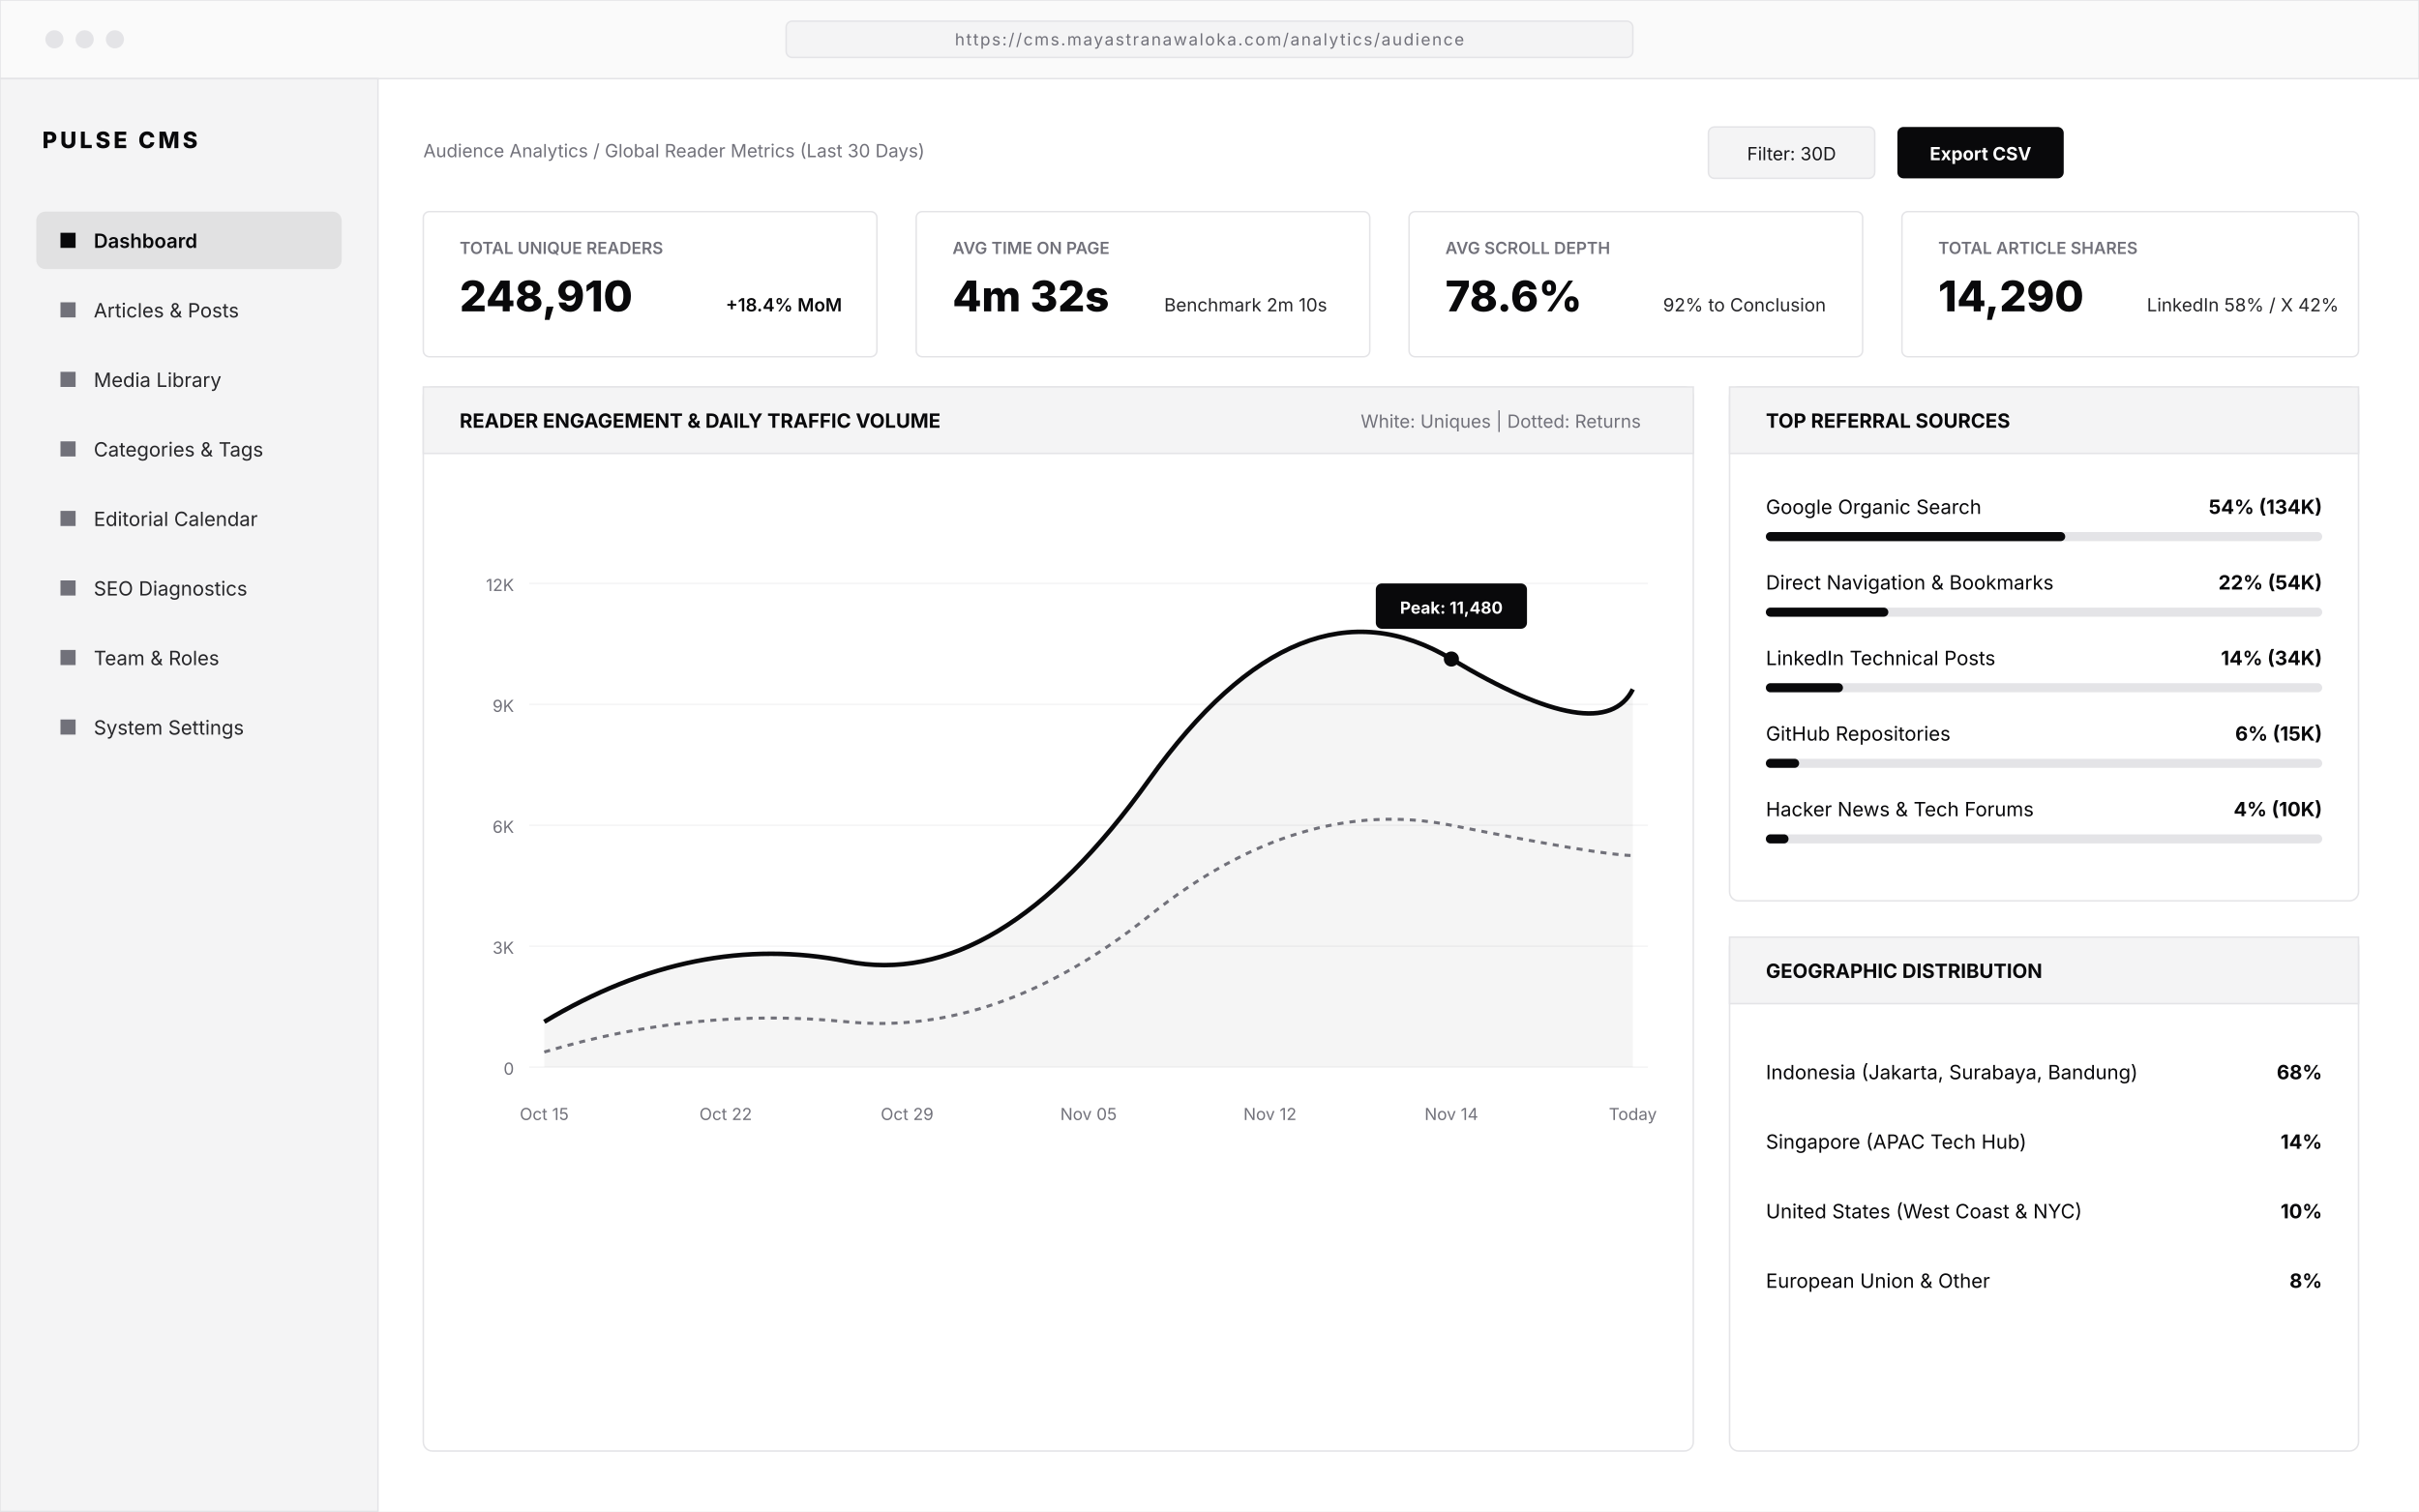
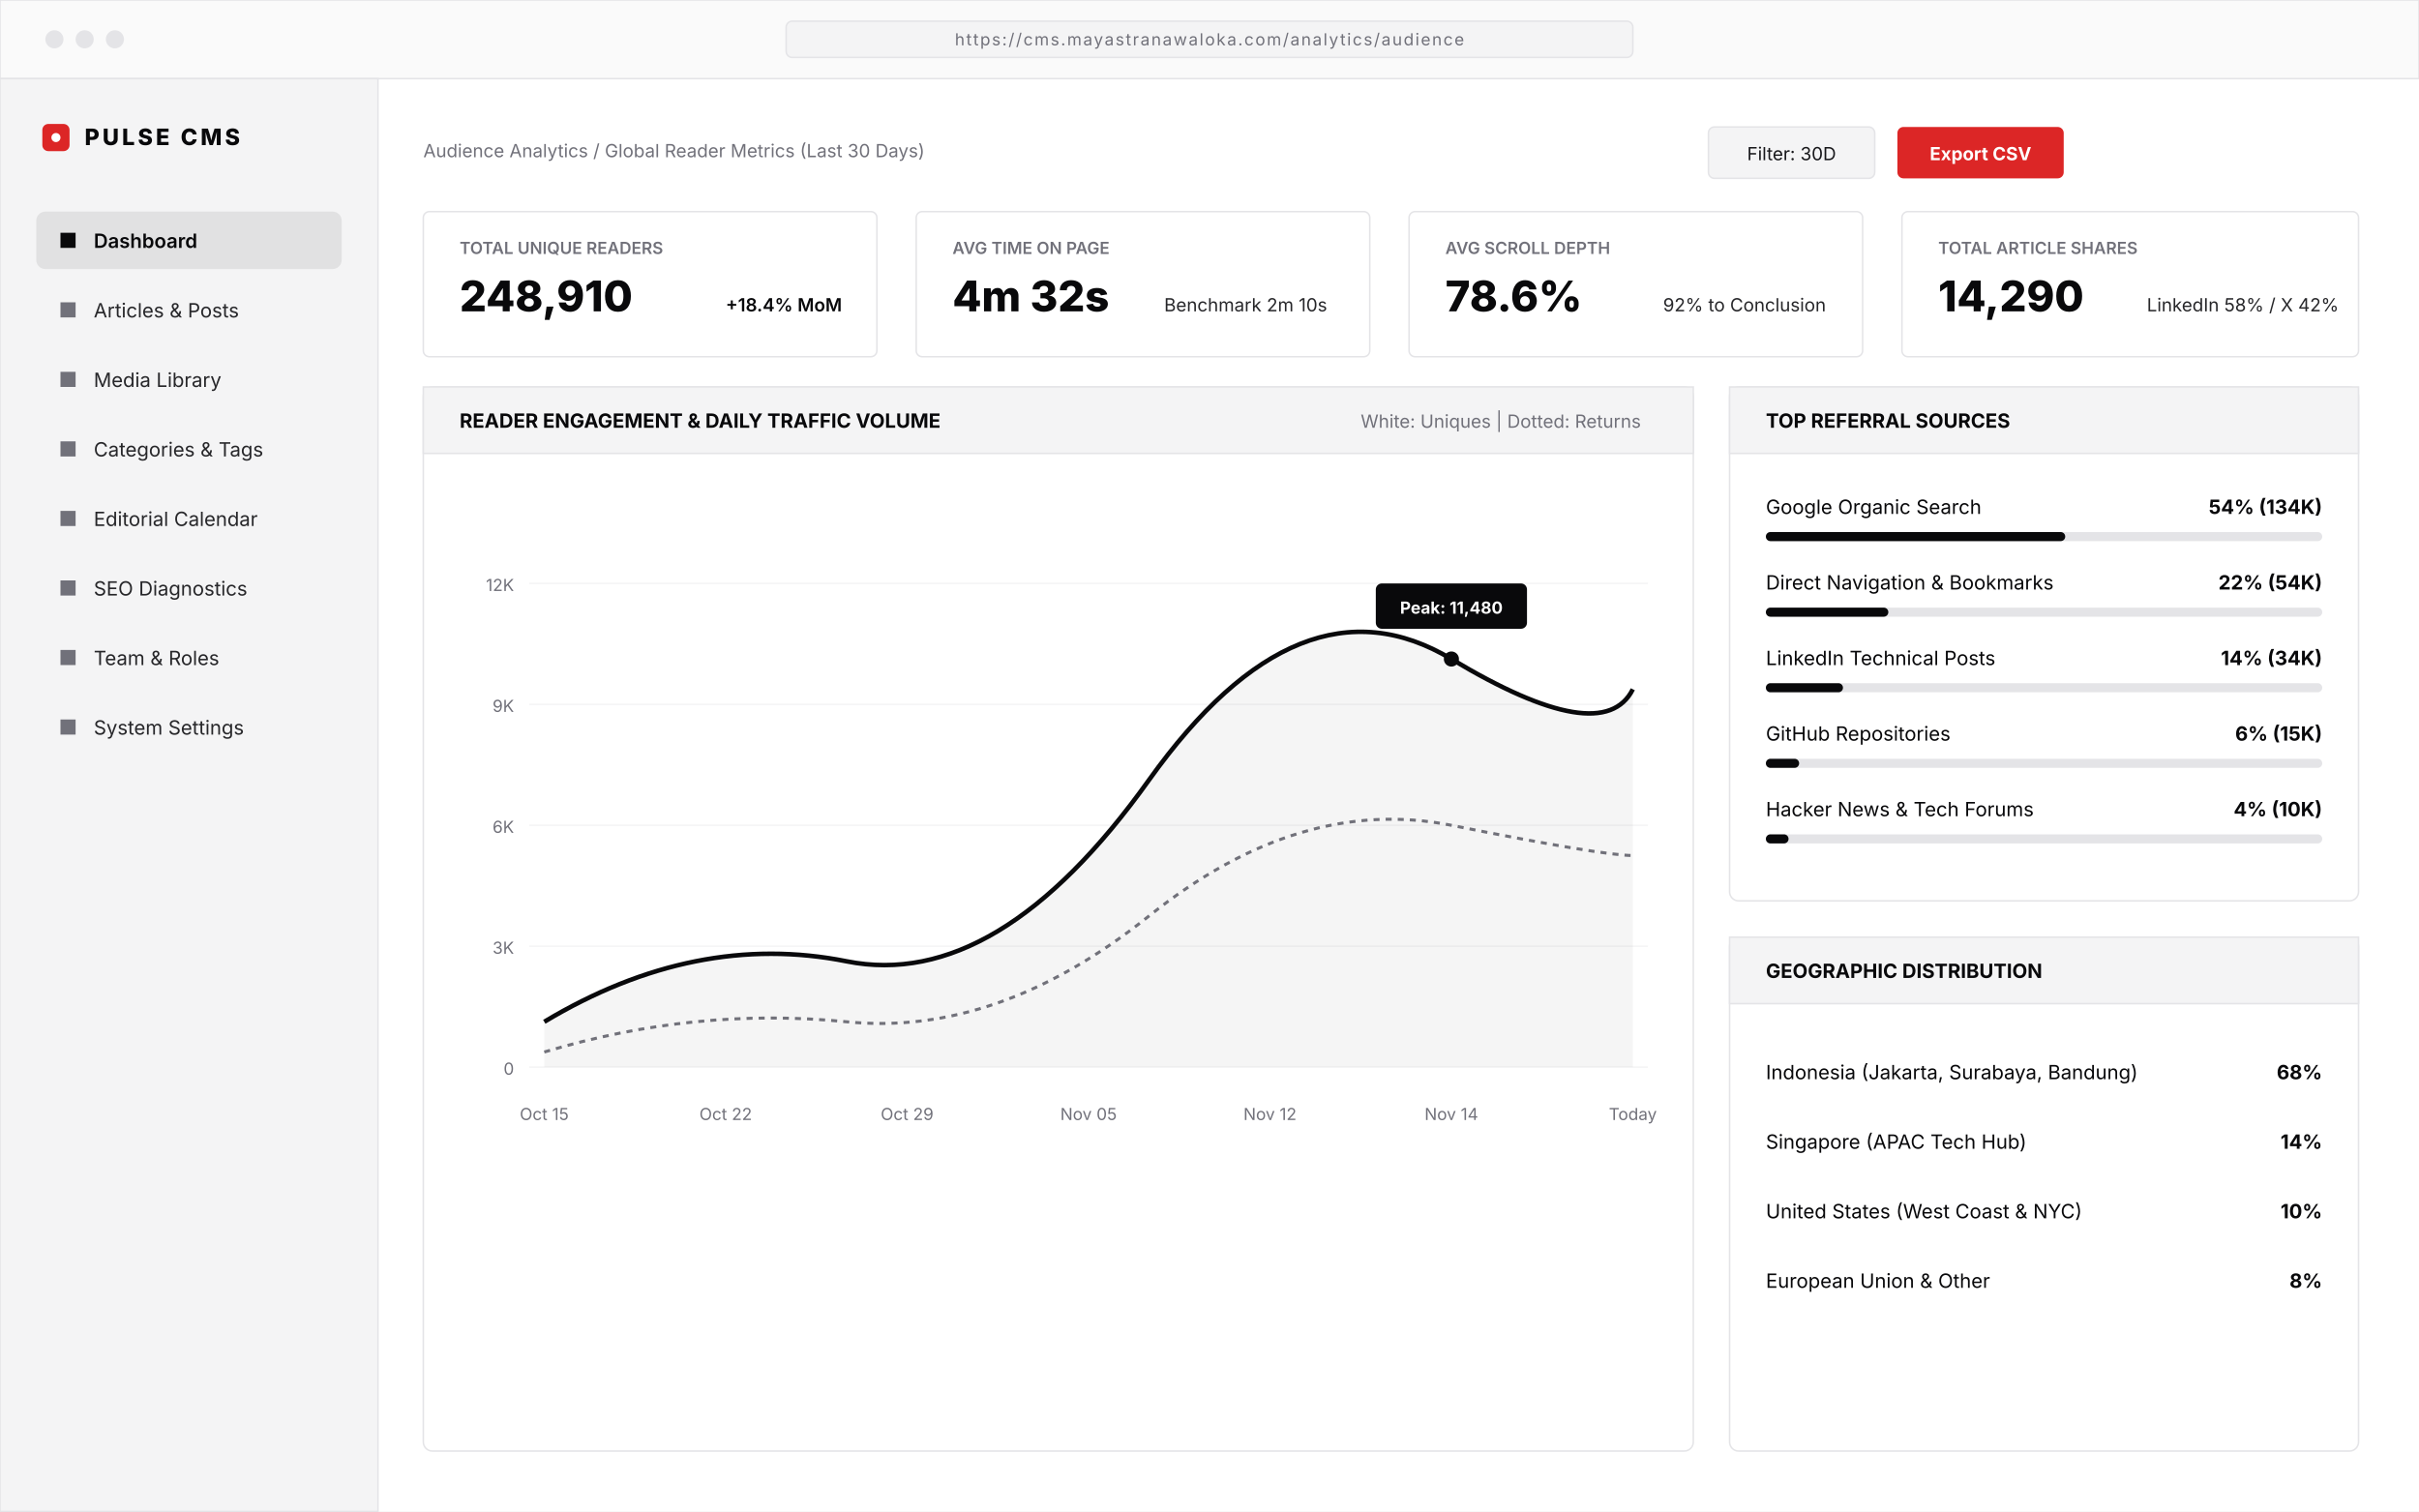
<svg xmlns="http://www.w3.org/2000/svg" viewBox="0 0 1600 1000" width="1600" height="1000" fill="none">
  <rect width="1600" height="1000" fill="#ffffff" />
  <rect width="1600" height="52" fill="#fafafa" stroke="#e4e4e7" stroke-width="1" />
  <circle cx="36" cy="26" r="6" fill="#e4e4e7" />
  <circle cx="56" cy="26" r="6" fill="#e4e4e7" />
  <circle cx="76" cy="26" r="6" fill="#e4e4e7" />
  <rect x="520" y="14" width="560" height="24" rx="4" fill="#f4f4f5" stroke="#e4e4e7" stroke-width="1" />
  <text x="800" y="30" fill="#71717a" font-family="-apple-system, BlinkMacSystemFont, sans-serif" font-size="11" text-anchor="middle" letter-spacing="1">https://cms.mayastranawaloka.com/analytics/audience</text>
  <rect x="0" y="52" width="250" height="948" fill="#f4f4f5" stroke="#e4e4e7" stroke-width="1" />
-   <text x="28" y="98" fill="#09090b" font-family="-apple-system, BlinkMacSystemFont, sans-serif" font-size="15" font-weight="800" letter-spacing="2">PULSE CMS</text>
+   <rect x="28" y="82" width="18" height="18" rx="4" fill="#dc2626" />
+   <circle cx="37" cy="91" r="3" fill="#ffffff" />
+   <text x="56" y="96" fill="#09090b" font-family="-apple-system, BlinkMacSystemFont, sans-serif" font-size="15" font-weight="800" letter-spacing="2">PULSE CMS</text>
  <g transform="translate(24, 140)">
    <rect x="0" y="0" width="202" height="38" rx="6" fill="#09090b" fill-opacity="0.08" />
    <rect x="16" y="14" width="10" height="10" fill="#09090b" />
    <text x="38" y="24" fill="#09090b" font-family="-apple-system, BlinkMacSystemFont, sans-serif" font-size="13" font-weight="600">Dashboard</text>
    <rect x="16" y="60" width="10" height="10" fill="#71717a" />
    <text x="38" y="70" fill="#27272a" font-family="-apple-system, BlinkMacSystemFont, sans-serif" font-size="13">Articles &amp; Posts</text>
    <rect x="16" y="106" width="10" height="10" fill="#71717a" />
    <text x="38" y="116" fill="#27272a" font-family="-apple-system, BlinkMacSystemFont, sans-serif" font-size="13">Media Library</text>
    <rect x="16" y="152" width="10" height="10" fill="#71717a" />
    <text x="38" y="162" fill="#27272a" font-family="-apple-system, BlinkMacSystemFont, sans-serif" font-size="13">Categories &amp; Tags</text>
    <rect x="16" y="198" width="10" height="10" fill="#71717a" />
    <text x="38" y="208" fill="#27272a" font-family="-apple-system, BlinkMacSystemFont, sans-serif" font-size="13">Editorial Calendar</text>
    <rect x="16" y="244" width="10" height="10" fill="#71717a" />
    <text x="38" y="254" fill="#27272a" font-family="-apple-system, BlinkMacSystemFont, sans-serif" font-size="13">SEO Diagnostics</text>
    <rect x="16" y="290" width="10" height="10" fill="#71717a" />
    <text x="38" y="300" fill="#27272a" font-family="-apple-system, BlinkMacSystemFont, sans-serif" font-size="13">Team &amp; Roles</text>
    <rect x="16" y="336" width="10" height="10" fill="#71717a" />
    <text x="38" y="346" fill="#27272a" font-family="-apple-system, BlinkMacSystemFont, sans-serif" font-size="13">System Settings</text>
  </g>
  <g transform="translate(280, 80)">
    <text x="0" y="24" fill="#71717a" font-family="-apple-system, BlinkMacSystemFont, sans-serif" font-size="12">Audience Analytics / Global Reader Metrics (Last 30 Days)</text>
    <rect x="850" y="4" width="110" height="34" rx="4" fill="#f4f4f5" stroke="#e4e4e7" stroke-width="1" />
    <text x="905" y="26" fill="#18181b" font-family="-apple-system, BlinkMacSystemFont, sans-serif" font-size="12" text-anchor="middle">Filter: 30D</text>
-     <rect x="975" y="4" width="110" height="34" rx="4" fill="#09090b" />
+     <rect x="975" y="4" width="110" height="34" rx="4" fill="#dc2626" />
    <text x="1030" y="26" fill="#ffffff" font-family="-apple-system, BlinkMacSystemFont, sans-serif" font-size="12" font-weight="700" text-anchor="middle">Export CSV</text>
  </g>
  <g transform="translate(280, 140)">
    <g transform="translate(0, 0)">
      <rect x="0" y="0" width="300" height="96" rx="4" fill="#ffffff" stroke="#e4e4e7" stroke-width="1" />
      <text x="24" y="28" fill="#71717a" font-family="-apple-system, BlinkMacSystemFont, sans-serif" font-size="11" font-weight="600">TOTAL UNIQUE READERS</text>
      <text x="24" y="66" fill="#09090b" font-family="-apple-system, BlinkMacSystemFont, sans-serif" font-size="28" font-weight="800">248,910</text>
      <text x="200" y="66" fill="#09090b" font-family="-apple-system, BlinkMacSystemFont, sans-serif" font-size="12" font-weight="600">+18.4% MoM</text>
      <rect x="326" y="0" width="300" height="96" rx="4" fill="#ffffff" stroke="#e4e4e7" stroke-width="1" />
      <text x="350" y="28" fill="#71717a" font-family="-apple-system, BlinkMacSystemFont, sans-serif" font-size="11" font-weight="600">AVG TIME ON PAGE</text>
      <text x="350" y="66" fill="#09090b" font-family="-apple-system, BlinkMacSystemFont, sans-serif" font-size="28" font-weight="800">4m 32s</text>
      <text x="490" y="66" fill="#27272a" font-family="-apple-system, BlinkMacSystemFont, sans-serif" font-size="12">Benchmark 2m 10s</text>
      <rect x="652" y="0" width="300" height="96" rx="4" fill="#ffffff" stroke="#e4e4e7" stroke-width="1" />
      <text x="676" y="28" fill="#71717a" font-family="-apple-system, BlinkMacSystemFont, sans-serif" font-size="11" font-weight="600">AVG SCROLL DEPTH</text>
      <text x="676" y="66" fill="#09090b" font-family="-apple-system, BlinkMacSystemFont, sans-serif" font-size="28" font-weight="800">78.6%</text>
      <text x="820" y="66" fill="#27272a" font-family="-apple-system, BlinkMacSystemFont, sans-serif" font-size="12">92% to Conclusion</text>
      <rect x="978" y="0" width="302" height="96" rx="4" fill="#ffffff" stroke="#e4e4e7" stroke-width="1" />
      <text x="1002" y="28" fill="#71717a" font-family="-apple-system, BlinkMacSystemFont, sans-serif" font-size="11" font-weight="600">TOTAL ARTICLE SHARES</text>
      <text x="1002" y="66" fill="#09090b" font-family="-apple-system, BlinkMacSystemFont, sans-serif" font-size="28" font-weight="800">14,290</text>
      <text x="1140" y="66" fill="#27272a" font-family="-apple-system, BlinkMacSystemFont, sans-serif" font-size="12">LinkedIn 58% / X 42%</text>
    </g>
    <g transform="translate(0, 116)">
      <rect x="0" y="0" width="840" height="704" rx="6" fill="#ffffff" stroke="#e4e4e7" stroke-width="1" />
      <rect x="0" y="0" width="840" height="44" fill="#f4f4f5" stroke="#e4e4e7" stroke-width="1" />
      <text x="24" y="27" fill="#09090b" font-family="-apple-system, BlinkMacSystemFont, sans-serif" font-size="13" font-weight="700">READER ENGAGEMENT &amp; DAILY TRAFFIC VOLUME</text>
      <text x="620" y="27" fill="#71717a" font-family="-apple-system, BlinkMacSystemFont, sans-serif" font-size="12">White: Uniques | Dotted: Returns</text>
      <g transform="translate(30, 80)">
        <line x1="40" y1="50" x2="780" y2="50" stroke="#f4f4f5" stroke-width="1" />
        <line x1="40" y1="130" x2="780" y2="130" stroke="#f4f4f5" stroke-width="1" />
        <line x1="40" y1="210" x2="780" y2="210" stroke="#f4f4f5" stroke-width="1" />
        <line x1="40" y1="290" x2="780" y2="290" stroke="#f4f4f5" stroke-width="1" />
        <line x1="40" y1="370" x2="780" y2="370" stroke="#f4f4f5" stroke-width="1" />
        <text x="30" y="55" fill="#71717a" font-family="-apple-system, BlinkMacSystemFont, sans-serif" font-size="11" text-anchor="end">12K</text>
        <text x="30" y="135" fill="#71717a" font-family="-apple-system, BlinkMacSystemFont, sans-serif" font-size="11" text-anchor="end">9K</text>
        <text x="30" y="215" fill="#71717a" font-family="-apple-system, BlinkMacSystemFont, sans-serif" font-size="11" text-anchor="end">6K</text>
        <text x="30" y="295" fill="#71717a" font-family="-apple-system, BlinkMacSystemFont, sans-serif" font-size="11" text-anchor="end">3K</text>
        <text x="30" y="375" fill="#71717a" font-family="-apple-system, BlinkMacSystemFont, sans-serif" font-size="11" text-anchor="end">0</text>
        <path d="M 50 340 Q 150 280 250 300 T 450 180 T 650 100 T 770 120 L 770 370 L 50 370 Z" fill="#09090b" fill-opacity="0.04" />
        <path d="M 50 340 Q 150 280 250 300 T 450 180 T 650 100 T 770 120" stroke="#09090b" stroke-width="3" fill="none" />
        <path d="M 50 360 Q 150 330 250 340 T 450 270 T 650 210 T 770 230" stroke="#71717a" stroke-width="2" stroke-dasharray="4 4" fill="none" />
        <circle cx="650" cy="100" r="5" fill="#09090b" />
        <rect x="600" y="50" width="100" height="30" rx="4" fill="#09090b" />
        <text x="650" y="70" fill="#ffffff" font-family="-apple-system, BlinkMacSystemFont, sans-serif" font-size="11" font-weight="700" text-anchor="middle">Peak: 11,480</text>
        <text x="50" y="405" fill="#71717a" font-family="-apple-system, BlinkMacSystemFont, sans-serif" font-size="11" text-anchor="middle">Oct 15</text>
        <text x="170" y="405" fill="#71717a" font-family="-apple-system, BlinkMacSystemFont, sans-serif" font-size="11" text-anchor="middle">Oct 22</text>
        <text x="290" y="405" fill="#71717a" font-family="-apple-system, BlinkMacSystemFont, sans-serif" font-size="11" text-anchor="middle">Oct 29</text>
        <text x="410" y="405" fill="#71717a" font-family="-apple-system, BlinkMacSystemFont, sans-serif" font-size="11" text-anchor="middle">Nov 05</text>
        <text x="530" y="405" fill="#71717a" font-family="-apple-system, BlinkMacSystemFont, sans-serif" font-size="11" text-anchor="middle">Nov 12</text>
        <text x="650" y="405" fill="#71717a" font-family="-apple-system, BlinkMacSystemFont, sans-serif" font-size="11" text-anchor="middle">Nov 14</text>
        <text x="770" y="405" fill="#71717a" font-family="-apple-system, BlinkMacSystemFont, sans-serif" font-size="11" text-anchor="middle">Today</text>
      </g>
    </g>
    <g transform="translate(864, 116)">
      <rect x="0" y="0" width="416" height="340" rx="6" fill="#ffffff" stroke="#e4e4e7" stroke-width="1" />
      <rect x="0" y="0" width="416" height="44" fill="#f4f4f5" stroke="#e4e4e7" stroke-width="1" />
      <text x="24" y="27" fill="#09090b" font-family="-apple-system, BlinkMacSystemFont, sans-serif" font-size="13" font-weight="700">TOP REFERRAL SOURCES</text>
      <g transform="translate(24, 64)">
        <text x="0" y="20" fill="#09090b" font-family="-apple-system, BlinkMacSystemFont, sans-serif" font-size="13">Google Organic Search</text>
        <text x="368" y="20" fill="#09090b" font-family="-apple-system, BlinkMacSystemFont, sans-serif" font-size="13" font-weight="700" text-anchor="end">54% (134K)</text>
        <rect x="0" y="32" width="368" height="6" rx="3" fill="#e4e4e7" />
        <rect x="0" y="32" width="198" height="6" rx="3" fill="#09090b" />
        <text x="0" y="70" fill="#09090b" font-family="-apple-system, BlinkMacSystemFont, sans-serif" font-size="13">Direct Navigation &amp; Bookmarks</text>
        <text x="368" y="70" fill="#09090b" font-family="-apple-system, BlinkMacSystemFont, sans-serif" font-size="13" font-weight="700" text-anchor="end">22% (54K)</text>
        <rect x="0" y="82" width="368" height="6" rx="3" fill="#e4e4e7" />
        <rect x="0" y="82" width="81" height="6" rx="3" fill="#09090b" />
        <text x="0" y="120" fill="#09090b" font-family="-apple-system, BlinkMacSystemFont, sans-serif" font-size="13">LinkedIn Technical Posts</text>
        <text x="368" y="120" fill="#09090b" font-family="-apple-system, BlinkMacSystemFont, sans-serif" font-size="13" font-weight="700" text-anchor="end">14% (34K)</text>
        <rect x="0" y="132" width="368" height="6" rx="3" fill="#e4e4e7" />
        <rect x="0" y="132" width="51" height="6" rx="3" fill="#09090b" />
        <text x="0" y="170" fill="#09090b" font-family="-apple-system, BlinkMacSystemFont, sans-serif" font-size="13">GitHub Repositories</text>
        <text x="368" y="170" fill="#09090b" font-family="-apple-system, BlinkMacSystemFont, sans-serif" font-size="13" font-weight="700" text-anchor="end">6% (15K)</text>
        <rect x="0" y="182" width="368" height="6" rx="3" fill="#e4e4e7" />
        <rect x="0" y="182" width="22" height="6" rx="3" fill="#09090b" />
        <text x="0" y="220" fill="#09090b" font-family="-apple-system, BlinkMacSystemFont, sans-serif" font-size="13">Hacker News &amp; Tech Forums</text>
        <text x="368" y="220" fill="#09090b" font-family="-apple-system, BlinkMacSystemFont, sans-serif" font-size="13" font-weight="700" text-anchor="end">4% (10K)</text>
        <rect x="0" y="232" width="368" height="6" rx="3" fill="#e4e4e7" />
        <rect x="0" y="232" width="15" height="6" rx="3" fill="#09090b" />
      </g>
      <g transform="translate(0, 364)">
        <rect x="0" y="0" width="416" height="340" rx="6" fill="#ffffff" stroke="#e4e4e7" stroke-width="1" />
        <rect x="0" y="0" width="416" height="44" fill="#f4f4f5" stroke="#e4e4e7" stroke-width="1" />
        <text x="24" y="27" fill="#09090b" font-family="-apple-system, BlinkMacSystemFont, sans-serif" font-size="13" font-weight="700">GEOGRAPHIC DISTRIBUTION</text>
        <g transform="translate(24, 70)">
          <text x="0" y="24" fill="#09090b" font-family="-apple-system, BlinkMacSystemFont, sans-serif" font-size="13">Indonesia (Jakarta, Surabaya, Bandung)</text>
          <text x="368" y="24" fill="#09090b" font-family="-apple-system, BlinkMacSystemFont, sans-serif" font-size="13" font-weight="700" text-anchor="end">68%</text>
          <text x="0" y="70" fill="#09090b" font-family="-apple-system, BlinkMacSystemFont, sans-serif" font-size="13">Singapore (APAC Tech Hub)</text>
          <text x="368" y="70" fill="#09090b" font-family="-apple-system, BlinkMacSystemFont, sans-serif" font-size="13" font-weight="700" text-anchor="end">14%</text>
          <text x="0" y="116" fill="#09090b" font-family="-apple-system, BlinkMacSystemFont, sans-serif" font-size="13">United States (West Coast &amp; NYC)</text>
          <text x="368" y="116" fill="#09090b" font-family="-apple-system, BlinkMacSystemFont, sans-serif" font-size="13" font-weight="700" text-anchor="end">10%</text>
          <text x="0" y="162" fill="#09090b" font-family="-apple-system, BlinkMacSystemFont, sans-serif" font-size="13">European Union &amp; Other</text>
          <text x="368" y="162" fill="#09090b" font-family="-apple-system, BlinkMacSystemFont, sans-serif" font-size="13" font-weight="700" text-anchor="end">8%</text>
        </g>
      </g>
    </g>
  </g>
</svg>
